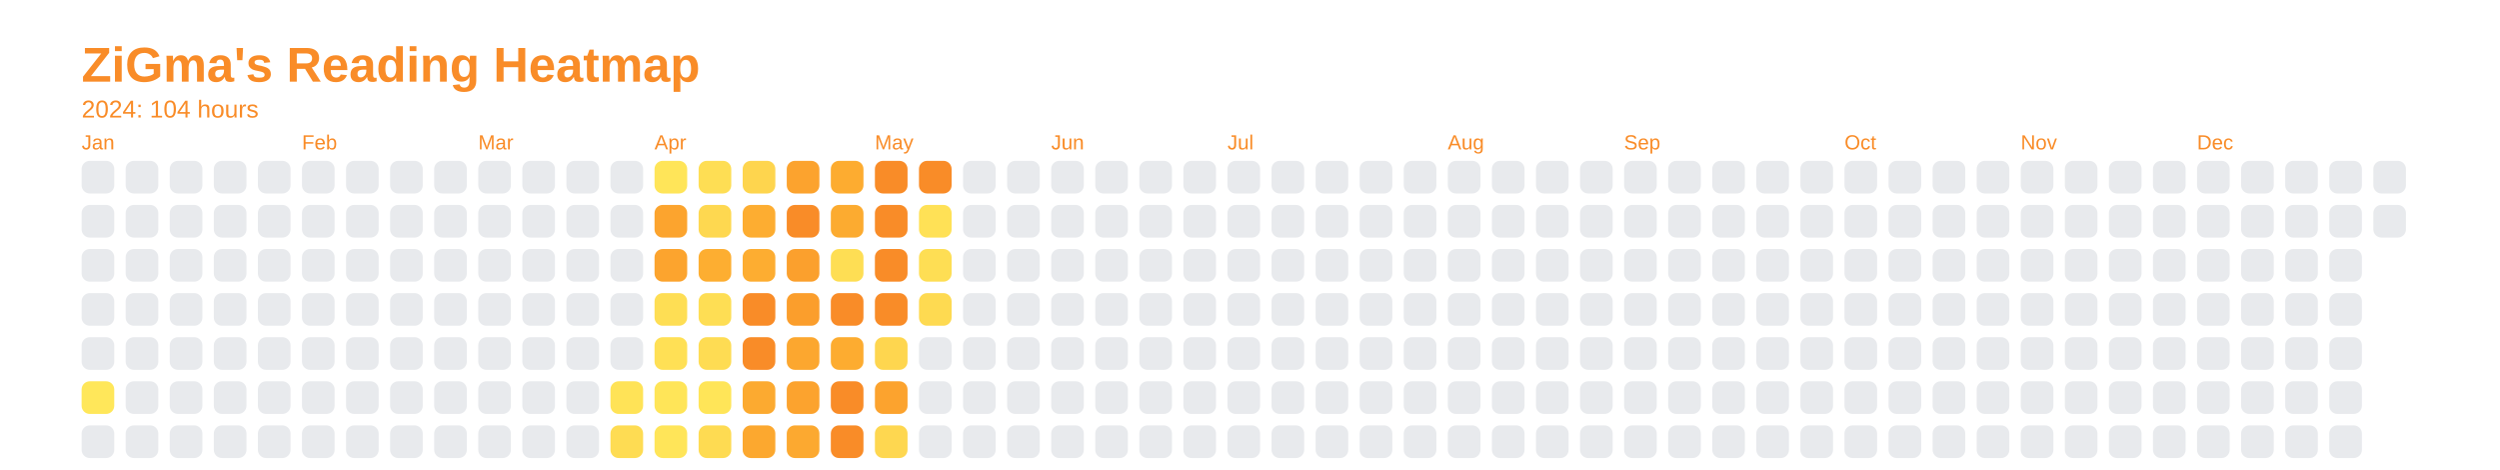
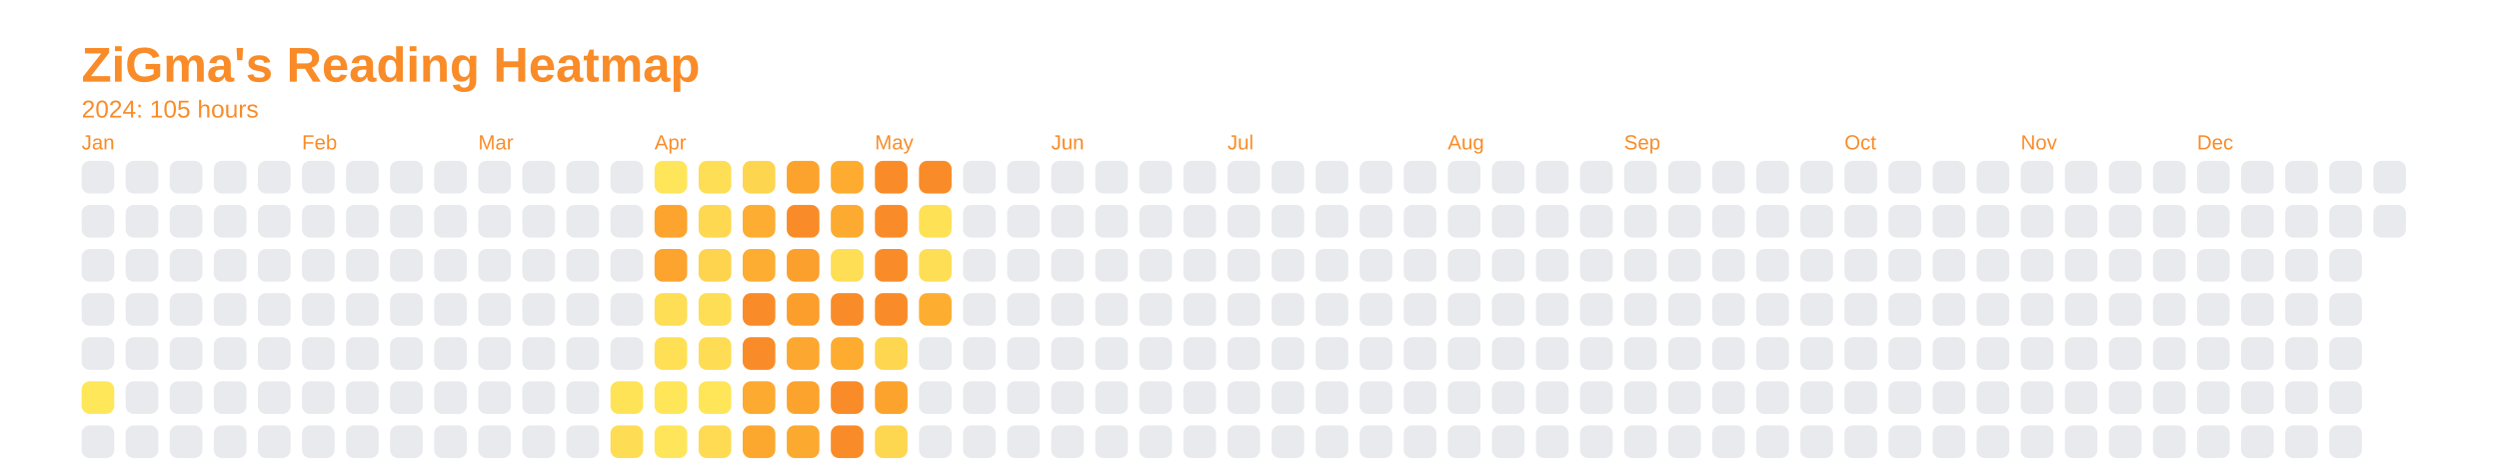
<svg xmlns="http://www.w3.org/2000/svg" baseProfile="full" height="57.5mm" version="1.1" viewBox="0,0,306.2,57.5" width="306.2mm">
  <defs />
  <rect fill="none" height="57.5" width="306.2" x="0" y="0" />
  <text fill="#f98c28" style="font-size:6px; font-family:Arial; font-weight:bold;" x="10" y="10">ZiGma's Reading Heatmap</text>
-   <text fill="#f98c28" style="font-size:3px; font-family:Arial;" x="10" y="14.4">2024: 104 hours</text>
+   <text fill="#f98c28" style="font-size:3px; font-family:Arial;" x="10" y="14.4">2024: 105 hours</text>
  <text fill="#f98c28" style="font-size:2.5px; font-family:Arial" x="10" y="18.3">Jan</text>
  <rect fill="#e8eaed" height="4" rx="1" ry="1" width="4" x="10" y="19.7" />
  <rect fill="#e8eaed" height="4" rx="1" ry="1" width="4" x="10" y="25.1" />
  <rect fill="#e8eaed" height="4" rx="1" ry="1" width="4" x="10" y="30.5" />
  <rect fill="#e8eaed" height="4" rx="1" ry="1" width="4" x="10" y="35.9" />
  <rect fill="#e8eaed" height="4" rx="1" ry="1" width="4" x="10" y="41.3" />
  <rect fill="#ffe75a" height="4" rx="1" ry="1" width="4" x="10" y="46.7" />
  <rect fill="#e8eaed" height="4" rx="1" ry="1" width="4" x="10" y="52.1" />
  <rect fill="#e8eaed" height="4" rx="1" ry="1" width="4" x="15.4" y="19.7" />
  <rect fill="#e8eaed" height="4" rx="1" ry="1" width="4" x="15.4" y="25.1" />
  <rect fill="#e8eaed" height="4" rx="1" ry="1" width="4" x="15.4" y="30.5" />
  <rect fill="#e8eaed" height="4" rx="1" ry="1" width="4" x="15.4" y="35.9" />
  <rect fill="#e8eaed" height="4" rx="1" ry="1" width="4" x="15.4" y="41.3" />
  <rect fill="#e8eaed" height="4" rx="1" ry="1" width="4" x="15.4" y="46.7" />
  <rect fill="#e8eaed" height="4" rx="1" ry="1" width="4" x="15.4" y="52.1" />
  <rect fill="#e8eaed" height="4" rx="1" ry="1" width="4" x="20.8" y="19.7" />
  <rect fill="#e8eaed" height="4" rx="1" ry="1" width="4" x="20.8" y="25.1" />
  <rect fill="#e8eaed" height="4" rx="1" ry="1" width="4" x="20.8" y="30.5" />
  <rect fill="#e8eaed" height="4" rx="1" ry="1" width="4" x="20.8" y="35.9" />
  <rect fill="#e8eaed" height="4" rx="1" ry="1" width="4" x="20.8" y="41.3" />
  <rect fill="#e8eaed" height="4" rx="1" ry="1" width="4" x="20.8" y="46.7" />
  <rect fill="#e8eaed" height="4" rx="1" ry="1" width="4" x="20.8" y="52.1" />
  <rect fill="#e8eaed" height="4" rx="1" ry="1" width="4" x="26.2" y="19.7" />
  <rect fill="#e8eaed" height="4" rx="1" ry="1" width="4" x="26.2" y="25.1" />
  <rect fill="#e8eaed" height="4" rx="1" ry="1" width="4" x="26.2" y="30.5" />
  <rect fill="#e8eaed" height="4" rx="1" ry="1" width="4" x="26.2" y="35.9" />
  <rect fill="#e8eaed" height="4" rx="1" ry="1" width="4" x="26.2" y="41.3" />
  <rect fill="#e8eaed" height="4" rx="1" ry="1" width="4" x="26.2" y="46.7" />
  <rect fill="#e8eaed" height="4" rx="1" ry="1" width="4" x="26.2" y="52.1" />
  <rect fill="#e8eaed" height="4" rx="1" ry="1" width="4" x="31.6" y="19.7" />
  <rect fill="#e8eaed" height="4" rx="1" ry="1" width="4" x="31.6" y="25.1" />
  <rect fill="#e8eaed" height="4" rx="1" ry="1" width="4" x="31.6" y="30.5" />
  <rect fill="#e8eaed" height="4" rx="1" ry="1" width="4" x="31.6" y="35.9" />
  <rect fill="#e8eaed" height="4" rx="1" ry="1" width="4" x="31.6" y="41.3" />
  <rect fill="#e8eaed" height="4" rx="1" ry="1" width="4" x="31.6" y="46.7" />
  <rect fill="#e8eaed" height="4" rx="1" ry="1" width="4" x="31.6" y="52.1" />
  <text fill="#f98c28" style="font-size:2.5px; font-family:Arial" x="37.0" y="18.3">Feb</text>
  <rect fill="#e8eaed" height="4" rx="1" ry="1" width="4" x="37.0" y="19.7" />
  <rect fill="#e8eaed" height="4" rx="1" ry="1" width="4" x="37.0" y="25.1" />
  <rect fill="#e8eaed" height="4" rx="1" ry="1" width="4" x="37.0" y="30.5" />
  <rect fill="#e8eaed" height="4" rx="1" ry="1" width="4" x="37.0" y="35.9" />
  <rect fill="#e8eaed" height="4" rx="1" ry="1" width="4" x="37.0" y="41.3" />
  <rect fill="#e8eaed" height="4" rx="1" ry="1" width="4" x="37.0" y="46.7" />
  <rect fill="#e8eaed" height="4" rx="1" ry="1" width="4" x="37.0" y="52.1" />
  <rect fill="#e8eaed" height="4" rx="1" ry="1" width="4" x="42.4" y="19.7" />
  <rect fill="#e8eaed" height="4" rx="1" ry="1" width="4" x="42.4" y="25.1" />
  <rect fill="#e8eaed" height="4" rx="1" ry="1" width="4" x="42.4" y="30.5" />
  <rect fill="#e8eaed" height="4" rx="1" ry="1" width="4" x="42.4" y="35.9" />
  <rect fill="#e8eaed" height="4" rx="1" ry="1" width="4" x="42.4" y="41.3" />
  <rect fill="#e8eaed" height="4" rx="1" ry="1" width="4" x="42.4" y="46.7" />
  <rect fill="#e8eaed" height="4" rx="1" ry="1" width="4" x="42.4" y="52.1" />
  <rect fill="#e8eaed" height="4" rx="1" ry="1" width="4" x="47.8" y="19.7" />
  <rect fill="#e8eaed" height="4" rx="1" ry="1" width="4" x="47.8" y="25.1" />
  <rect fill="#e8eaed" height="4" rx="1" ry="1" width="4" x="47.8" y="30.5" />
  <rect fill="#e8eaed" height="4" rx="1" ry="1" width="4" x="47.8" y="35.9" />
  <rect fill="#e8eaed" height="4" rx="1" ry="1" width="4" x="47.8" y="41.3" />
  <rect fill="#e8eaed" height="4" rx="1" ry="1" width="4" x="47.8" y="46.7" />
  <rect fill="#e8eaed" height="4" rx="1" ry="1" width="4" x="47.8" y="52.1" />
  <rect fill="#e8eaed" height="4" rx="1" ry="1" width="4" x="53.2" y="19.7" />
  <rect fill="#e8eaed" height="4" rx="1" ry="1" width="4" x="53.2" y="25.1" />
  <rect fill="#e8eaed" height="4" rx="1" ry="1" width="4" x="53.2" y="30.5" />
  <rect fill="#e8eaed" height="4" rx="1" ry="1" width="4" x="53.2" y="35.9" />
  <rect fill="#e8eaed" height="4" rx="1" ry="1" width="4" x="53.2" y="41.3" />
  <rect fill="#e8eaed" height="4" rx="1" ry="1" width="4" x="53.2" y="46.7" />
  <rect fill="#e8eaed" height="4" rx="1" ry="1" width="4" x="53.2" y="52.1" />
  <text fill="#f98c28" style="font-size:2.5px; font-family:Arial" x="58.6" y="18.3">Mar</text>
  <rect fill="#e8eaed" height="4" rx="1" ry="1" width="4" x="58.6" y="19.7" />
  <rect fill="#e8eaed" height="4" rx="1" ry="1" width="4" x="58.6" y="25.1" />
  <rect fill="#e8eaed" height="4" rx="1" ry="1" width="4" x="58.6" y="30.5" />
  <rect fill="#e8eaed" height="4" rx="1" ry="1" width="4" x="58.6" y="35.9" />
  <rect fill="#e8eaed" height="4" rx="1" ry="1" width="4" x="58.6" y="41.3" />
  <rect fill="#e8eaed" height="4" rx="1" ry="1" width="4" x="58.6" y="46.7" />
  <rect fill="#e8eaed" height="4" rx="1" ry="1" width="4" x="58.6" y="52.1" />
  <rect fill="#e8eaed" height="4" rx="1" ry="1" width="4" x="64" y="19.7" />
  <rect fill="#e8eaed" height="4" rx="1" ry="1" width="4" x="64" y="25.1" />
  <rect fill="#e8eaed" height="4" rx="1" ry="1" width="4" x="64" y="30.5" />
  <rect fill="#e8eaed" height="4" rx="1" ry="1" width="4" x="64" y="35.9" />
  <rect fill="#e8eaed" height="4" rx="1" ry="1" width="4" x="64" y="41.3" />
  <rect fill="#e8eaed" height="4" rx="1" ry="1" width="4" x="64" y="46.7" />
  <rect fill="#e8eaed" height="4" rx="1" ry="1" width="4" x="64" y="52.1" />
  <rect fill="#e8eaed" height="4" rx="1" ry="1" width="4" x="69.4" y="19.7" />
  <rect fill="#e8eaed" height="4" rx="1" ry="1" width="4" x="69.4" y="25.1" />
  <rect fill="#e8eaed" height="4" rx="1" ry="1" width="4" x="69.4" y="30.5" />
  <rect fill="#e8eaed" height="4" rx="1" ry="1" width="4" x="69.4" y="35.9" />
  <rect fill="#e8eaed" height="4" rx="1" ry="1" width="4" x="69.4" y="41.3" />
  <rect fill="#e8eaed" height="4" rx="1" ry="1" width="4" x="69.4" y="46.7" />
  <rect fill="#e8eaed" height="4" rx="1" ry="1" width="4" x="69.4" y="52.1" />
  <rect fill="#e8eaed" height="4" rx="1" ry="1" width="4" x="74.8" y="19.7" />
  <rect fill="#e8eaed" height="4" rx="1" ry="1" width="4" x="74.8" y="25.1" />
  <rect fill="#e8eaed" height="4" rx="1" ry="1" width="4" x="74.8" y="30.5" />
  <rect fill="#e8eaed" height="4" rx="1" ry="1" width="4" x="74.8" y="35.9" />
  <rect fill="#e8eaed" height="4" rx="1" ry="1" width="4" x="74.8" y="41.3" />
  <rect fill="#ffe357" height="4" rx="1" ry="1" width="4" x="74.8" y="46.7" />
  <rect fill="#fedc53" height="4" rx="1" ry="1" width="4" x="74.8" y="52.1" />
  <text fill="#f98c28" style="font-size:2.5px; font-family:Arial" x="80.2" y="18.3">Apr</text>
  <rect fill="#ffe559" height="4" rx="1" ry="1" width="4" x="80.2" y="19.7" />
  <rect fill="#fca42e" height="4" rx="1" ry="1" width="4" x="80.2" y="25.1" />
  <rect fill="#fca42e" height="4" rx="1" ry="1" width="4" x="80.2" y="30.5" />
  <rect fill="#fede54" height="4" rx="1" ry="1" width="4" x="80.2" y="35.9" />
  <rect fill="#ffe055" height="4" rx="1" ry="1" width="4" x="80.2" y="41.3" />
  <rect fill="#ffe558" height="4" rx="1" ry="1" width="4" x="80.2" y="46.7" />
  <rect fill="#ffe559" height="4" rx="1" ry="1" width="4" x="80.2" y="52.1" />
  <rect fill="#fede54" height="4" rx="1" ry="1" width="4" x="85.6" y="19.7" />
  <rect fill="#fed850" height="4" rx="1" ry="1" width="4" x="85.6" y="25.1" />
-   <rect fill="#fdae31" height="4" rx="1" ry="1" width="4" x="85.6" y="30.5" />
+   <rect fill="#fed34d" height="4" rx="1" ry="1" width="4" x="85.6" y="30.5" />
  <rect fill="#fede54" height="4" rx="1" ry="1" width="4" x="85.6" y="35.9" />
  <rect fill="#fedc53" height="4" rx="1" ry="1" width="4" x="85.6" y="41.3" />
  <rect fill="#ffe558" height="4" rx="1" ry="1" width="4" x="85.6" y="46.7" />
  <rect fill="#fedb52" height="4" rx="1" ry="1" width="4" x="85.6" y="52.1" />
  <rect fill="#fed54e" height="4" rx="1" ry="1" width="4" x="91" y="19.7" />
  <rect fill="#fdad31" height="4" rx="1" ry="1" width="4" x="91" y="25.1" />
  <rect fill="#fdad31" height="4" rx="1" ry="1" width="4" x="91" y="30.5" />
  <rect fill="#f98c28" height="4" rx="1" ry="1" width="4" x="91" y="35.9" />
  <rect fill="#f98c28" height="4" rx="1" ry="1" width="4" x="91" y="41.3" />
  <rect fill="#fcaa30" height="4" rx="1" ry="1" width="4" x="91" y="46.7" />
  <rect fill="#fca82f" height="4" rx="1" ry="1" width="4" x="91" y="52.1" />
  <rect fill="#fca32e" height="4" rx="1" ry="1" width="4" x="96.4" y="19.7" />
  <rect fill="#f98c28" height="4" rx="1" ry="1" width="4" x="96.4" y="25.1" />
  <rect fill="#fba02d" height="4" rx="1" ry="1" width="4" x="96.4" y="30.5" />
  <rect fill="#fb9e2c" height="4" rx="1" ry="1" width="4" x="96.4" y="35.9" />
  <rect fill="#fca72f" height="4" rx="1" ry="1" width="4" x="96.4" y="41.3" />
  <rect fill="#fca32e" height="4" rx="1" ry="1" width="4" x="96.4" y="46.7" />
  <rect fill="#fca930" height="4" rx="1" ry="1" width="4" x="96.4" y="52.1" />
  <rect fill="#fdac30" height="4" rx="1" ry="1" width="4" x="101.8" y="19.7" />
  <rect fill="#fcab30" height="4" rx="1" ry="1" width="4" x="101.8" y="25.1" />
  <rect fill="#fede54" height="4" rx="1" ry="1" width="4" x="101.8" y="30.5" />
  <rect fill="#f98c28" height="4" rx="1" ry="1" width="4" x="101.8" y="35.9" />
  <rect fill="#fdac30" height="4" rx="1" ry="1" width="4" x="101.8" y="41.3" />
  <rect fill="#f98c28" height="4" rx="1" ry="1" width="4" x="101.8" y="46.7" />
  <rect fill="#f98c28" height="4" rx="1" ry="1" width="4" x="101.8" y="52.1" />
  <text fill="#f98c28" style="font-size:2.5px; font-family:Arial" x="107.2" y="18.3">May</text>
  <rect fill="#f98c28" height="4" rx="1" ry="1" width="4" x="107.2" y="19.7" />
  <rect fill="#f98c28" height="4" rx="1" ry="1" width="4" x="107.2" y="25.1" />
  <rect fill="#f98c28" height="4" rx="1" ry="1" width="4" x="107.2" y="30.5" />
  <rect fill="#f98c28" height="4" rx="1" ry="1" width="4" x="107.2" y="35.9" />
  <rect fill="#fed64f" height="4" rx="1" ry="1" width="4" x="107.2" y="41.3" />
  <rect fill="#fca32e" height="4" rx="1" ry="1" width="4" x="107.2" y="46.7" />
  <rect fill="#fed750" height="4" rx="1" ry="1" width="4" x="107.2" y="52.1" />
  <rect fill="#f98c28" height="4" rx="1" ry="1" width="4" x="112.6" y="19.7" />
  <rect fill="#ffe156" height="4" rx="1" ry="1" width="4" x="112.6" y="25.1" />
  <rect fill="#fede54" height="4" rx="1" ry="1" width="4" x="112.6" y="30.5" />
-   <rect fill="#feda51" height="4" rx="1" ry="1" width="4" x="112.6" y="35.9" />
+   <rect fill="#fdae31" height="4" rx="1" ry="1" width="4" x="112.6" y="35.9" />
  <rect fill="#e8eaed" height="4" rx="1" ry="1" width="4" x="112.6" y="41.3" />
  <rect fill="#e8eaed" height="4" rx="1" ry="1" width="4" x="112.6" y="46.7" />
  <rect fill="#e8eaed" height="4" rx="1" ry="1" width="4" x="112.6" y="52.1" />
  <rect fill="#e8eaed" height="4" rx="1" ry="1" width="4" x="118" y="19.7" />
  <rect fill="#e8eaed" height="4" rx="1" ry="1" width="4" x="118" y="25.1" />
  <rect fill="#e8eaed" height="4" rx="1" ry="1" width="4" x="118" y="30.5" />
  <rect fill="#e8eaed" height="4" rx="1" ry="1" width="4" x="118" y="35.9" />
  <rect fill="#e8eaed" height="4" rx="1" ry="1" width="4" x="118" y="41.3" />
  <rect fill="#e8eaed" height="4" rx="1" ry="1" width="4" x="118" y="46.7" />
  <rect fill="#e8eaed" height="4" rx="1" ry="1" width="4" x="118" y="52.1" />
  <rect fill="#e8eaed" height="4" rx="1" ry="1" width="4" x="123.4" y="19.7" />
  <rect fill="#e8eaed" height="4" rx="1" ry="1" width="4" x="123.4" y="25.1" />
  <rect fill="#e8eaed" height="4" rx="1" ry="1" width="4" x="123.4" y="30.5" />
  <rect fill="#e8eaed" height="4" rx="1" ry="1" width="4" x="123.4" y="35.9" />
  <rect fill="#e8eaed" height="4" rx="1" ry="1" width="4" x="123.4" y="41.3" />
  <rect fill="#e8eaed" height="4" rx="1" ry="1" width="4" x="123.4" y="46.7" />
  <rect fill="#e8eaed" height="4" rx="1" ry="1" width="4" x="123.4" y="52.1" />
  <text fill="#f98c28" style="font-size:2.5px; font-family:Arial" x="128.8" y="18.3">Jun</text>
  <rect fill="#e8eaed" height="4" rx="1" ry="1" width="4" x="128.8" y="19.7" />
  <rect fill="#e8eaed" height="4" rx="1" ry="1" width="4" x="128.8" y="25.1" />
  <rect fill="#e8eaed" height="4" rx="1" ry="1" width="4" x="128.8" y="30.5" />
  <rect fill="#e8eaed" height="4" rx="1" ry="1" width="4" x="128.8" y="35.9" />
  <rect fill="#e8eaed" height="4" rx="1" ry="1" width="4" x="128.8" y="41.3" />
  <rect fill="#e8eaed" height="4" rx="1" ry="1" width="4" x="128.8" y="46.7" />
  <rect fill="#e8eaed" height="4" rx="1" ry="1" width="4" x="128.8" y="52.1" />
  <rect fill="#e8eaed" height="4" rx="1" ry="1" width="4" x="134.2" y="19.7" />
  <rect fill="#e8eaed" height="4" rx="1" ry="1" width="4" x="134.2" y="25.1" />
  <rect fill="#e8eaed" height="4" rx="1" ry="1" width="4" x="134.2" y="30.5" />
  <rect fill="#e8eaed" height="4" rx="1" ry="1" width="4" x="134.2" y="35.9" />
  <rect fill="#e8eaed" height="4" rx="1" ry="1" width="4" x="134.2" y="41.3" />
  <rect fill="#e8eaed" height="4" rx="1" ry="1" width="4" x="134.2" y="46.7" />
  <rect fill="#e8eaed" height="4" rx="1" ry="1" width="4" x="134.2" y="52.1" />
  <rect fill="#e8eaed" height="4" rx="1" ry="1" width="4" x="139.6" y="19.7" />
  <rect fill="#e8eaed" height="4" rx="1" ry="1" width="4" x="139.6" y="25.1" />
  <rect fill="#e8eaed" height="4" rx="1" ry="1" width="4" x="139.6" y="30.5" />
  <rect fill="#e8eaed" height="4" rx="1" ry="1" width="4" x="139.6" y="35.9" />
  <rect fill="#e8eaed" height="4" rx="1" ry="1" width="4" x="139.6" y="41.3" />
  <rect fill="#e8eaed" height="4" rx="1" ry="1" width="4" x="139.6" y="46.7" />
  <rect fill="#e8eaed" height="4" rx="1" ry="1" width="4" x="139.6" y="52.1" />
  <rect fill="#e8eaed" height="4" rx="1" ry="1" width="4" x="145" y="19.7" />
  <rect fill="#e8eaed" height="4" rx="1" ry="1" width="4" x="145" y="25.1" />
  <rect fill="#e8eaed" height="4" rx="1" ry="1" width="4" x="145" y="30.5" />
  <rect fill="#e8eaed" height="4" rx="1" ry="1" width="4" x="145" y="35.9" />
  <rect fill="#e8eaed" height="4" rx="1" ry="1" width="4" x="145" y="41.3" />
  <rect fill="#e8eaed" height="4" rx="1" ry="1" width="4" x="145" y="46.7" />
  <rect fill="#e8eaed" height="4" rx="1" ry="1" width="4" x="145" y="52.1" />
  <text fill="#f98c28" style="font-size:2.5px; font-family:Arial" x="150.4" y="18.3">Jul</text>
  <rect fill="#e8eaed" height="4" rx="1" ry="1" width="4" x="150.4" y="19.7" />
  <rect fill="#e8eaed" height="4" rx="1" ry="1" width="4" x="150.4" y="25.1" />
  <rect fill="#e8eaed" height="4" rx="1" ry="1" width="4" x="150.4" y="30.5" />
  <rect fill="#e8eaed" height="4" rx="1" ry="1" width="4" x="150.4" y="35.9" />
  <rect fill="#e8eaed" height="4" rx="1" ry="1" width="4" x="150.4" y="41.3" />
  <rect fill="#e8eaed" height="4" rx="1" ry="1" width="4" x="150.4" y="46.7" />
  <rect fill="#e8eaed" height="4" rx="1" ry="1" width="4" x="150.4" y="52.1" />
  <rect fill="#e8eaed" height="4" rx="1" ry="1" width="4" x="155.8" y="19.7" />
  <rect fill="#e8eaed" height="4" rx="1" ry="1" width="4" x="155.8" y="25.1" />
  <rect fill="#e8eaed" height="4" rx="1" ry="1" width="4" x="155.8" y="30.5" />
  <rect fill="#e8eaed" height="4" rx="1" ry="1" width="4" x="155.8" y="35.9" />
  <rect fill="#e8eaed" height="4" rx="1" ry="1" width="4" x="155.8" y="41.3" />
  <rect fill="#e8eaed" height="4" rx="1" ry="1" width="4" x="155.8" y="46.7" />
  <rect fill="#e8eaed" height="4" rx="1" ry="1" width="4" x="155.8" y="52.1" />
  <rect fill="#e8eaed" height="4" rx="1" ry="1" width="4" x="161.2" y="19.7" />
  <rect fill="#e8eaed" height="4" rx="1" ry="1" width="4" x="161.2" y="25.1" />
  <rect fill="#e8eaed" height="4" rx="1" ry="1" width="4" x="161.2" y="30.5" />
  <rect fill="#e8eaed" height="4" rx="1" ry="1" width="4" x="161.2" y="35.9" />
  <rect fill="#e8eaed" height="4" rx="1" ry="1" width="4" x="161.2" y="41.3" />
  <rect fill="#e8eaed" height="4" rx="1" ry="1" width="4" x="161.2" y="46.7" />
  <rect fill="#e8eaed" height="4" rx="1" ry="1" width="4" x="161.2" y="52.1" />
  <rect fill="#e8eaed" height="4" rx="1" ry="1" width="4" x="166.6" y="19.7" />
  <rect fill="#e8eaed" height="4" rx="1" ry="1" width="4" x="166.6" y="25.1" />
  <rect fill="#e8eaed" height="4" rx="1" ry="1" width="4" x="166.6" y="30.5" />
  <rect fill="#e8eaed" height="4" rx="1" ry="1" width="4" x="166.6" y="35.9" />
  <rect fill="#e8eaed" height="4" rx="1" ry="1" width="4" x="166.6" y="41.3" />
  <rect fill="#e8eaed" height="4" rx="1" ry="1" width="4" x="166.6" y="46.7" />
  <rect fill="#e8eaed" height="4" rx="1" ry="1" width="4" x="166.6" y="52.1" />
  <rect fill="#e8eaed" height="4" rx="1" ry="1" width="4" x="172" y="19.7" />
  <rect fill="#e8eaed" height="4" rx="1" ry="1" width="4" x="172" y="25.1" />
  <rect fill="#e8eaed" height="4" rx="1" ry="1" width="4" x="172" y="30.5" />
  <rect fill="#e8eaed" height="4" rx="1" ry="1" width="4" x="172" y="35.9" />
  <rect fill="#e8eaed" height="4" rx="1" ry="1" width="4" x="172" y="41.3" />
  <rect fill="#e8eaed" height="4" rx="1" ry="1" width="4" x="172" y="46.7" />
  <rect fill="#e8eaed" height="4" rx="1" ry="1" width="4" x="172" y="52.1" />
  <text fill="#f98c28" style="font-size:2.5px; font-family:Arial" x="177.4" y="18.3">Aug</text>
  <rect fill="#e8eaed" height="4" rx="1" ry="1" width="4" x="177.4" y="19.7" />
  <rect fill="#e8eaed" height="4" rx="1" ry="1" width="4" x="177.4" y="25.1" />
  <rect fill="#e8eaed" height="4" rx="1" ry="1" width="4" x="177.4" y="30.5" />
  <rect fill="#e8eaed" height="4" rx="1" ry="1" width="4" x="177.4" y="35.9" />
  <rect fill="#e8eaed" height="4" rx="1" ry="1" width="4" x="177.4" y="41.3" />
  <rect fill="#e8eaed" height="4" rx="1" ry="1" width="4" x="177.4" y="46.7" />
  <rect fill="#e8eaed" height="4" rx="1" ry="1" width="4" x="177.4" y="52.1" />
  <rect fill="#e8eaed" height="4" rx="1" ry="1" width="4" x="182.8" y="19.7" />
  <rect fill="#e8eaed" height="4" rx="1" ry="1" width="4" x="182.8" y="25.1" />
  <rect fill="#e8eaed" height="4" rx="1" ry="1" width="4" x="182.8" y="30.5" />
  <rect fill="#e8eaed" height="4" rx="1" ry="1" width="4" x="182.8" y="35.9" />
  <rect fill="#e8eaed" height="4" rx="1" ry="1" width="4" x="182.8" y="41.3" />
  <rect fill="#e8eaed" height="4" rx="1" ry="1" width="4" x="182.8" y="46.7" />
  <rect fill="#e8eaed" height="4" rx="1" ry="1" width="4" x="182.8" y="52.1" />
  <rect fill="#e8eaed" height="4" rx="1" ry="1" width="4" x="188.2" y="19.7" />
  <rect fill="#e8eaed" height="4" rx="1" ry="1" width="4" x="188.2" y="25.1" />
  <rect fill="#e8eaed" height="4" rx="1" ry="1" width="4" x="188.2" y="30.5" />
  <rect fill="#e8eaed" height="4" rx="1" ry="1" width="4" x="188.2" y="35.9" />
  <rect fill="#e8eaed" height="4" rx="1" ry="1" width="4" x="188.2" y="41.3" />
  <rect fill="#e8eaed" height="4" rx="1" ry="1" width="4" x="188.2" y="46.7" />
  <rect fill="#e8eaed" height="4" rx="1" ry="1" width="4" x="188.2" y="52.1" />
  <rect fill="#e8eaed" height="4" rx="1" ry="1" width="4" x="193.6" y="19.7" />
  <rect fill="#e8eaed" height="4" rx="1" ry="1" width="4" x="193.6" y="25.1" />
  <rect fill="#e8eaed" height="4" rx="1" ry="1" width="4" x="193.6" y="30.5" />
  <rect fill="#e8eaed" height="4" rx="1" ry="1" width="4" x="193.6" y="35.9" />
  <rect fill="#e8eaed" height="4" rx="1" ry="1" width="4" x="193.6" y="41.3" />
  <rect fill="#e8eaed" height="4" rx="1" ry="1" width="4" x="193.6" y="46.7" />
  <rect fill="#e8eaed" height="4" rx="1" ry="1" width="4" x="193.6" y="52.1" />
  <text fill="#f98c28" style="font-size:2.5px; font-family:Arial" x="199" y="18.3">Sep</text>
  <rect fill="#e8eaed" height="4" rx="1" ry="1" width="4" x="199" y="19.7" />
  <rect fill="#e8eaed" height="4" rx="1" ry="1" width="4" x="199" y="25.1" />
  <rect fill="#e8eaed" height="4" rx="1" ry="1" width="4" x="199" y="30.5" />
  <rect fill="#e8eaed" height="4" rx="1" ry="1" width="4" x="199" y="35.9" />
  <rect fill="#e8eaed" height="4" rx="1" ry="1" width="4" x="199" y="41.3" />
  <rect fill="#e8eaed" height="4" rx="1" ry="1" width="4" x="199" y="46.7" />
  <rect fill="#e8eaed" height="4" rx="1" ry="1" width="4" x="199" y="52.1" />
  <rect fill="#e8eaed" height="4" rx="1" ry="1" width="4" x="204.4" y="19.7" />
  <rect fill="#e8eaed" height="4" rx="1" ry="1" width="4" x="204.4" y="25.1" />
  <rect fill="#e8eaed" height="4" rx="1" ry="1" width="4" x="204.4" y="30.5" />
  <rect fill="#e8eaed" height="4" rx="1" ry="1" width="4" x="204.4" y="35.9" />
  <rect fill="#e8eaed" height="4" rx="1" ry="1" width="4" x="204.4" y="41.3" />
  <rect fill="#e8eaed" height="4" rx="1" ry="1" width="4" x="204.4" y="46.7" />
  <rect fill="#e8eaed" height="4" rx="1" ry="1" width="4" x="204.4" y="52.1" />
  <rect fill="#e8eaed" height="4" rx="1" ry="1" width="4" x="209.8" y="19.7" />
  <rect fill="#e8eaed" height="4" rx="1" ry="1" width="4" x="209.8" y="25.1" />
  <rect fill="#e8eaed" height="4" rx="1" ry="1" width="4" x="209.8" y="30.5" />
  <rect fill="#e8eaed" height="4" rx="1" ry="1" width="4" x="209.8" y="35.9" />
  <rect fill="#e8eaed" height="4" rx="1" ry="1" width="4" x="209.8" y="41.3" />
  <rect fill="#e8eaed" height="4" rx="1" ry="1" width="4" x="209.8" y="46.7" />
  <rect fill="#e8eaed" height="4" rx="1" ry="1" width="4" x="209.8" y="52.1" />
  <rect fill="#e8eaed" height="4" rx="1" ry="1" width="4" x="215.2" y="19.7" />
  <rect fill="#e8eaed" height="4" rx="1" ry="1" width="4" x="215.2" y="25.1" />
  <rect fill="#e8eaed" height="4" rx="1" ry="1" width="4" x="215.2" y="30.5" />
  <rect fill="#e8eaed" height="4" rx="1" ry="1" width="4" x="215.2" y="35.9" />
  <rect fill="#e8eaed" height="4" rx="1" ry="1" width="4" x="215.2" y="41.3" />
  <rect fill="#e8eaed" height="4" rx="1" ry="1" width="4" x="215.2" y="46.7" />
  <rect fill="#e8eaed" height="4" rx="1" ry="1" width="4" x="215.2" y="52.1" />
  <rect fill="#e8eaed" height="4" rx="1" ry="1" width="4" x="220.6" y="19.7" />
  <rect fill="#e8eaed" height="4" rx="1" ry="1" width="4" x="220.6" y="25.1" />
  <rect fill="#e8eaed" height="4" rx="1" ry="1" width="4" x="220.6" y="30.5" />
  <rect fill="#e8eaed" height="4" rx="1" ry="1" width="4" x="220.6" y="35.9" />
  <rect fill="#e8eaed" height="4" rx="1" ry="1" width="4" x="220.6" y="41.3" />
  <rect fill="#e8eaed" height="4" rx="1" ry="1" width="4" x="220.6" y="46.7" />
  <rect fill="#e8eaed" height="4" rx="1" ry="1" width="4" x="220.6" y="52.1" />
  <text fill="#f98c28" style="font-size:2.5px; font-family:Arial" x="226" y="18.3">Oct</text>
  <rect fill="#e8eaed" height="4" rx="1" ry="1" width="4" x="226" y="19.7" />
  <rect fill="#e8eaed" height="4" rx="1" ry="1" width="4" x="226" y="25.1" />
  <rect fill="#e8eaed" height="4" rx="1" ry="1" width="4" x="226" y="30.5" />
  <rect fill="#e8eaed" height="4" rx="1" ry="1" width="4" x="226" y="35.9" />
  <rect fill="#e8eaed" height="4" rx="1" ry="1" width="4" x="226" y="41.3" />
  <rect fill="#e8eaed" height="4" rx="1" ry="1" width="4" x="226" y="46.7" />
  <rect fill="#e8eaed" height="4" rx="1" ry="1" width="4" x="226" y="52.1" />
  <rect fill="#e8eaed" height="4" rx="1" ry="1" width="4" x="231.4" y="19.7" />
  <rect fill="#e8eaed" height="4" rx="1" ry="1" width="4" x="231.4" y="25.1" />
  <rect fill="#e8eaed" height="4" rx="1" ry="1" width="4" x="231.4" y="30.5" />
  <rect fill="#e8eaed" height="4" rx="1" ry="1" width="4" x="231.4" y="35.9" />
  <rect fill="#e8eaed" height="4" rx="1" ry="1" width="4" x="231.4" y="41.3" />
  <rect fill="#e8eaed" height="4" rx="1" ry="1" width="4" x="231.4" y="46.7" />
  <rect fill="#e8eaed" height="4" rx="1" ry="1" width="4" x="231.4" y="52.1" />
  <rect fill="#e8eaed" height="4" rx="1" ry="1" width="4" x="236.8" y="19.7" />
  <rect fill="#e8eaed" height="4" rx="1" ry="1" width="4" x="236.8" y="25.1" />
  <rect fill="#e8eaed" height="4" rx="1" ry="1" width="4" x="236.8" y="30.5" />
  <rect fill="#e8eaed" height="4" rx="1" ry="1" width="4" x="236.8" y="35.9" />
  <rect fill="#e8eaed" height="4" rx="1" ry="1" width="4" x="236.8" y="41.3" />
  <rect fill="#e8eaed" height="4" rx="1" ry="1" width="4" x="236.8" y="46.7" />
  <rect fill="#e8eaed" height="4" rx="1" ry="1" width="4" x="236.8" y="52.1" />
  <rect fill="#e8eaed" height="4" rx="1" ry="1" width="4" x="242.2" y="19.7" />
  <rect fill="#e8eaed" height="4" rx="1" ry="1" width="4" x="242.2" y="25.1" />
  <rect fill="#e8eaed" height="4" rx="1" ry="1" width="4" x="242.2" y="30.5" />
  <rect fill="#e8eaed" height="4" rx="1" ry="1" width="4" x="242.2" y="35.9" />
  <rect fill="#e8eaed" height="4" rx="1" ry="1" width="4" x="242.2" y="41.3" />
  <rect fill="#e8eaed" height="4" rx="1" ry="1" width="4" x="242.2" y="46.7" />
  <rect fill="#e8eaed" height="4" rx="1" ry="1" width="4" x="242.2" y="52.1" />
  <text fill="#f98c28" style="font-size:2.5px; font-family:Arial" x="247.6" y="18.3">Nov</text>
  <rect fill="#e8eaed" height="4" rx="1" ry="1" width="4" x="247.6" y="19.7" />
  <rect fill="#e8eaed" height="4" rx="1" ry="1" width="4" x="247.6" y="25.1" />
  <rect fill="#e8eaed" height="4" rx="1" ry="1" width="4" x="247.6" y="30.5" />
  <rect fill="#e8eaed" height="4" rx="1" ry="1" width="4" x="247.6" y="35.9" />
  <rect fill="#e8eaed" height="4" rx="1" ry="1" width="4" x="247.6" y="41.3" />
  <rect fill="#e8eaed" height="4" rx="1" ry="1" width="4" x="247.6" y="46.7" />
  <rect fill="#e8eaed" height="4" rx="1" ry="1" width="4" x="247.6" y="52.1" />
  <rect fill="#e8eaed" height="4" rx="1" ry="1" width="4" x="253" y="19.7" />
  <rect fill="#e8eaed" height="4" rx="1" ry="1" width="4" x="253" y="25.1" />
  <rect fill="#e8eaed" height="4" rx="1" ry="1" width="4" x="253" y="30.5" />
  <rect fill="#e8eaed" height="4" rx="1" ry="1" width="4" x="253" y="35.9" />
  <rect fill="#e8eaed" height="4" rx="1" ry="1" width="4" x="253" y="41.3" />
  <rect fill="#e8eaed" height="4" rx="1" ry="1" width="4" x="253" y="46.7" />
  <rect fill="#e8eaed" height="4" rx="1" ry="1" width="4" x="253" y="52.1" />
  <rect fill="#e8eaed" height="4" rx="1" ry="1" width="4" x="258.4" y="19.7" />
  <rect fill="#e8eaed" height="4" rx="1" ry="1" width="4" x="258.4" y="25.1" />
  <rect fill="#e8eaed" height="4" rx="1" ry="1" width="4" x="258.4" y="30.5" />
  <rect fill="#e8eaed" height="4" rx="1" ry="1" width="4" x="258.4" y="35.9" />
  <rect fill="#e8eaed" height="4" rx="1" ry="1" width="4" x="258.4" y="41.3" />
  <rect fill="#e8eaed" height="4" rx="1" ry="1" width="4" x="258.4" y="46.7" />
  <rect fill="#e8eaed" height="4" rx="1" ry="1" width="4" x="258.4" y="52.1" />
  <rect fill="#e8eaed" height="4" rx="1" ry="1" width="4" x="263.8" y="19.7" />
  <rect fill="#e8eaed" height="4" rx="1" ry="1" width="4" x="263.8" y="25.1" />
  <rect fill="#e8eaed" height="4" rx="1" ry="1" width="4" x="263.8" y="30.5" />
  <rect fill="#e8eaed" height="4" rx="1" ry="1" width="4" x="263.8" y="35.9" />
  <rect fill="#e8eaed" height="4" rx="1" ry="1" width="4" x="263.8" y="41.3" />
  <rect fill="#e8eaed" height="4" rx="1" ry="1" width="4" x="263.8" y="46.7" />
  <rect fill="#e8eaed" height="4" rx="1" ry="1" width="4" x="263.8" y="52.1" />
  <text fill="#f98c28" style="font-size:2.5px; font-family:Arial" x="269.2" y="18.3">Dec</text>
  <rect fill="#e8eaed" height="4" rx="1" ry="1" width="4" x="269.2" y="19.7" />
  <rect fill="#e8eaed" height="4" rx="1" ry="1" width="4" x="269.2" y="25.1" />
  <rect fill="#e8eaed" height="4" rx="1" ry="1" width="4" x="269.2" y="30.5" />
  <rect fill="#e8eaed" height="4" rx="1" ry="1" width="4" x="269.2" y="35.9" />
  <rect fill="#e8eaed" height="4" rx="1" ry="1" width="4" x="269.2" y="41.3" />
  <rect fill="#e8eaed" height="4" rx="1" ry="1" width="4" x="269.2" y="46.7" />
  <rect fill="#e8eaed" height="4" rx="1" ry="1" width="4" x="269.2" y="52.1" />
  <rect fill="#e8eaed" height="4" rx="1" ry="1" width="4" x="274.6" y="19.7" />
  <rect fill="#e8eaed" height="4" rx="1" ry="1" width="4" x="274.6" y="25.1" />
  <rect fill="#e8eaed" height="4" rx="1" ry="1" width="4" x="274.6" y="30.5" />
  <rect fill="#e8eaed" height="4" rx="1" ry="1" width="4" x="274.6" y="35.9" />
  <rect fill="#e8eaed" height="4" rx="1" ry="1" width="4" x="274.6" y="41.3" />
  <rect fill="#e8eaed" height="4" rx="1" ry="1" width="4" x="274.6" y="46.7" />
  <rect fill="#e8eaed" height="4" rx="1" ry="1" width="4" x="274.6" y="52.1" />
  <rect fill="#e8eaed" height="4" rx="1" ry="1" width="4" x="280" y="19.7" />
  <rect fill="#e8eaed" height="4" rx="1" ry="1" width="4" x="280" y="25.1" />
  <rect fill="#e8eaed" height="4" rx="1" ry="1" width="4" x="280" y="30.5" />
  <rect fill="#e8eaed" height="4" rx="1" ry="1" width="4" x="280" y="35.9" />
  <rect fill="#e8eaed" height="4" rx="1" ry="1" width="4" x="280" y="41.3" />
  <rect fill="#e8eaed" height="4" rx="1" ry="1" width="4" x="280" y="46.7" />
  <rect fill="#e8eaed" height="4" rx="1" ry="1" width="4" x="280" y="52.1" />
  <rect fill="#e8eaed" height="4" rx="1" ry="1" width="4" x="285.4" y="19.7" />
  <rect fill="#e8eaed" height="4" rx="1" ry="1" width="4" x="285.4" y="25.1" />
  <rect fill="#e8eaed" height="4" rx="1" ry="1" width="4" x="285.4" y="30.5" />
  <rect fill="#e8eaed" height="4" rx="1" ry="1" width="4" x="285.4" y="35.9" />
  <rect fill="#e8eaed" height="4" rx="1" ry="1" width="4" x="285.4" y="41.3" />
  <rect fill="#e8eaed" height="4" rx="1" ry="1" width="4" x="285.4" y="46.7" />
  <rect fill="#e8eaed" height="4" rx="1" ry="1" width="4" x="285.4" y="52.1" />
  <rect fill="#e8eaed" height="4" rx="1" ry="1" width="4" x="290.8" y="19.7" />
  <rect fill="#e8eaed" height="4" rx="1" ry="1" width="4" x="290.8" y="25.1" />
</svg>
